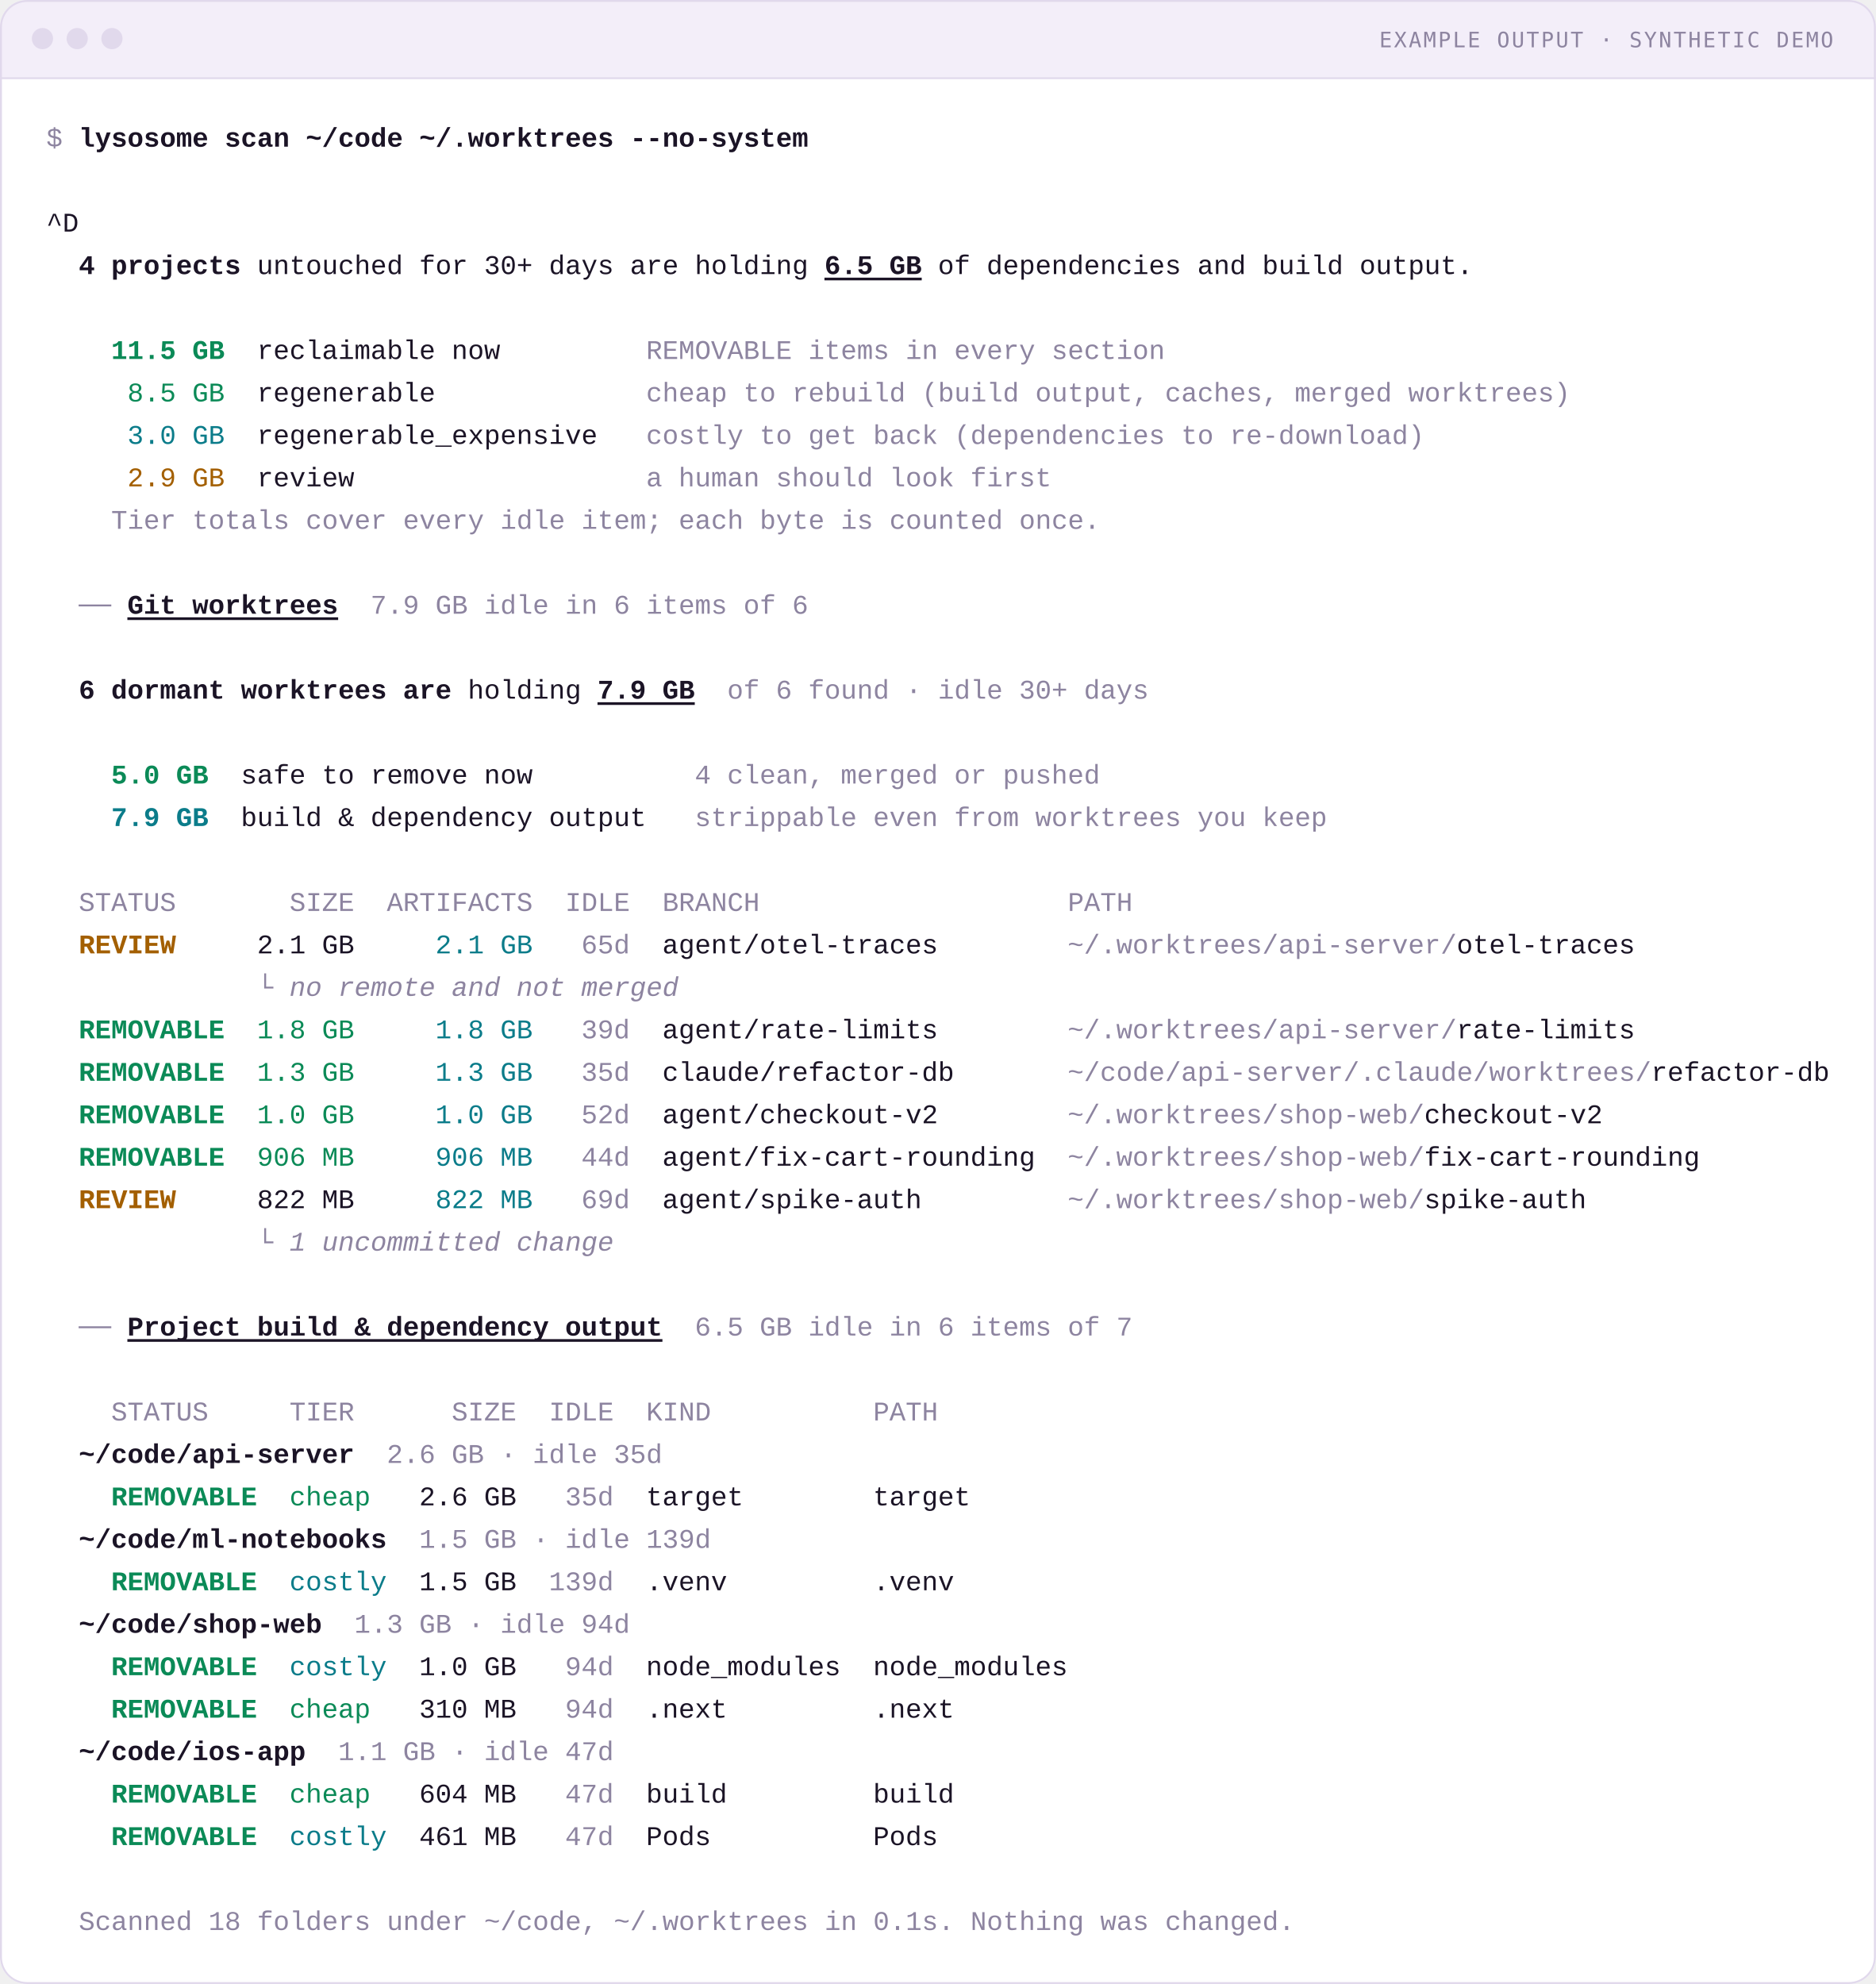
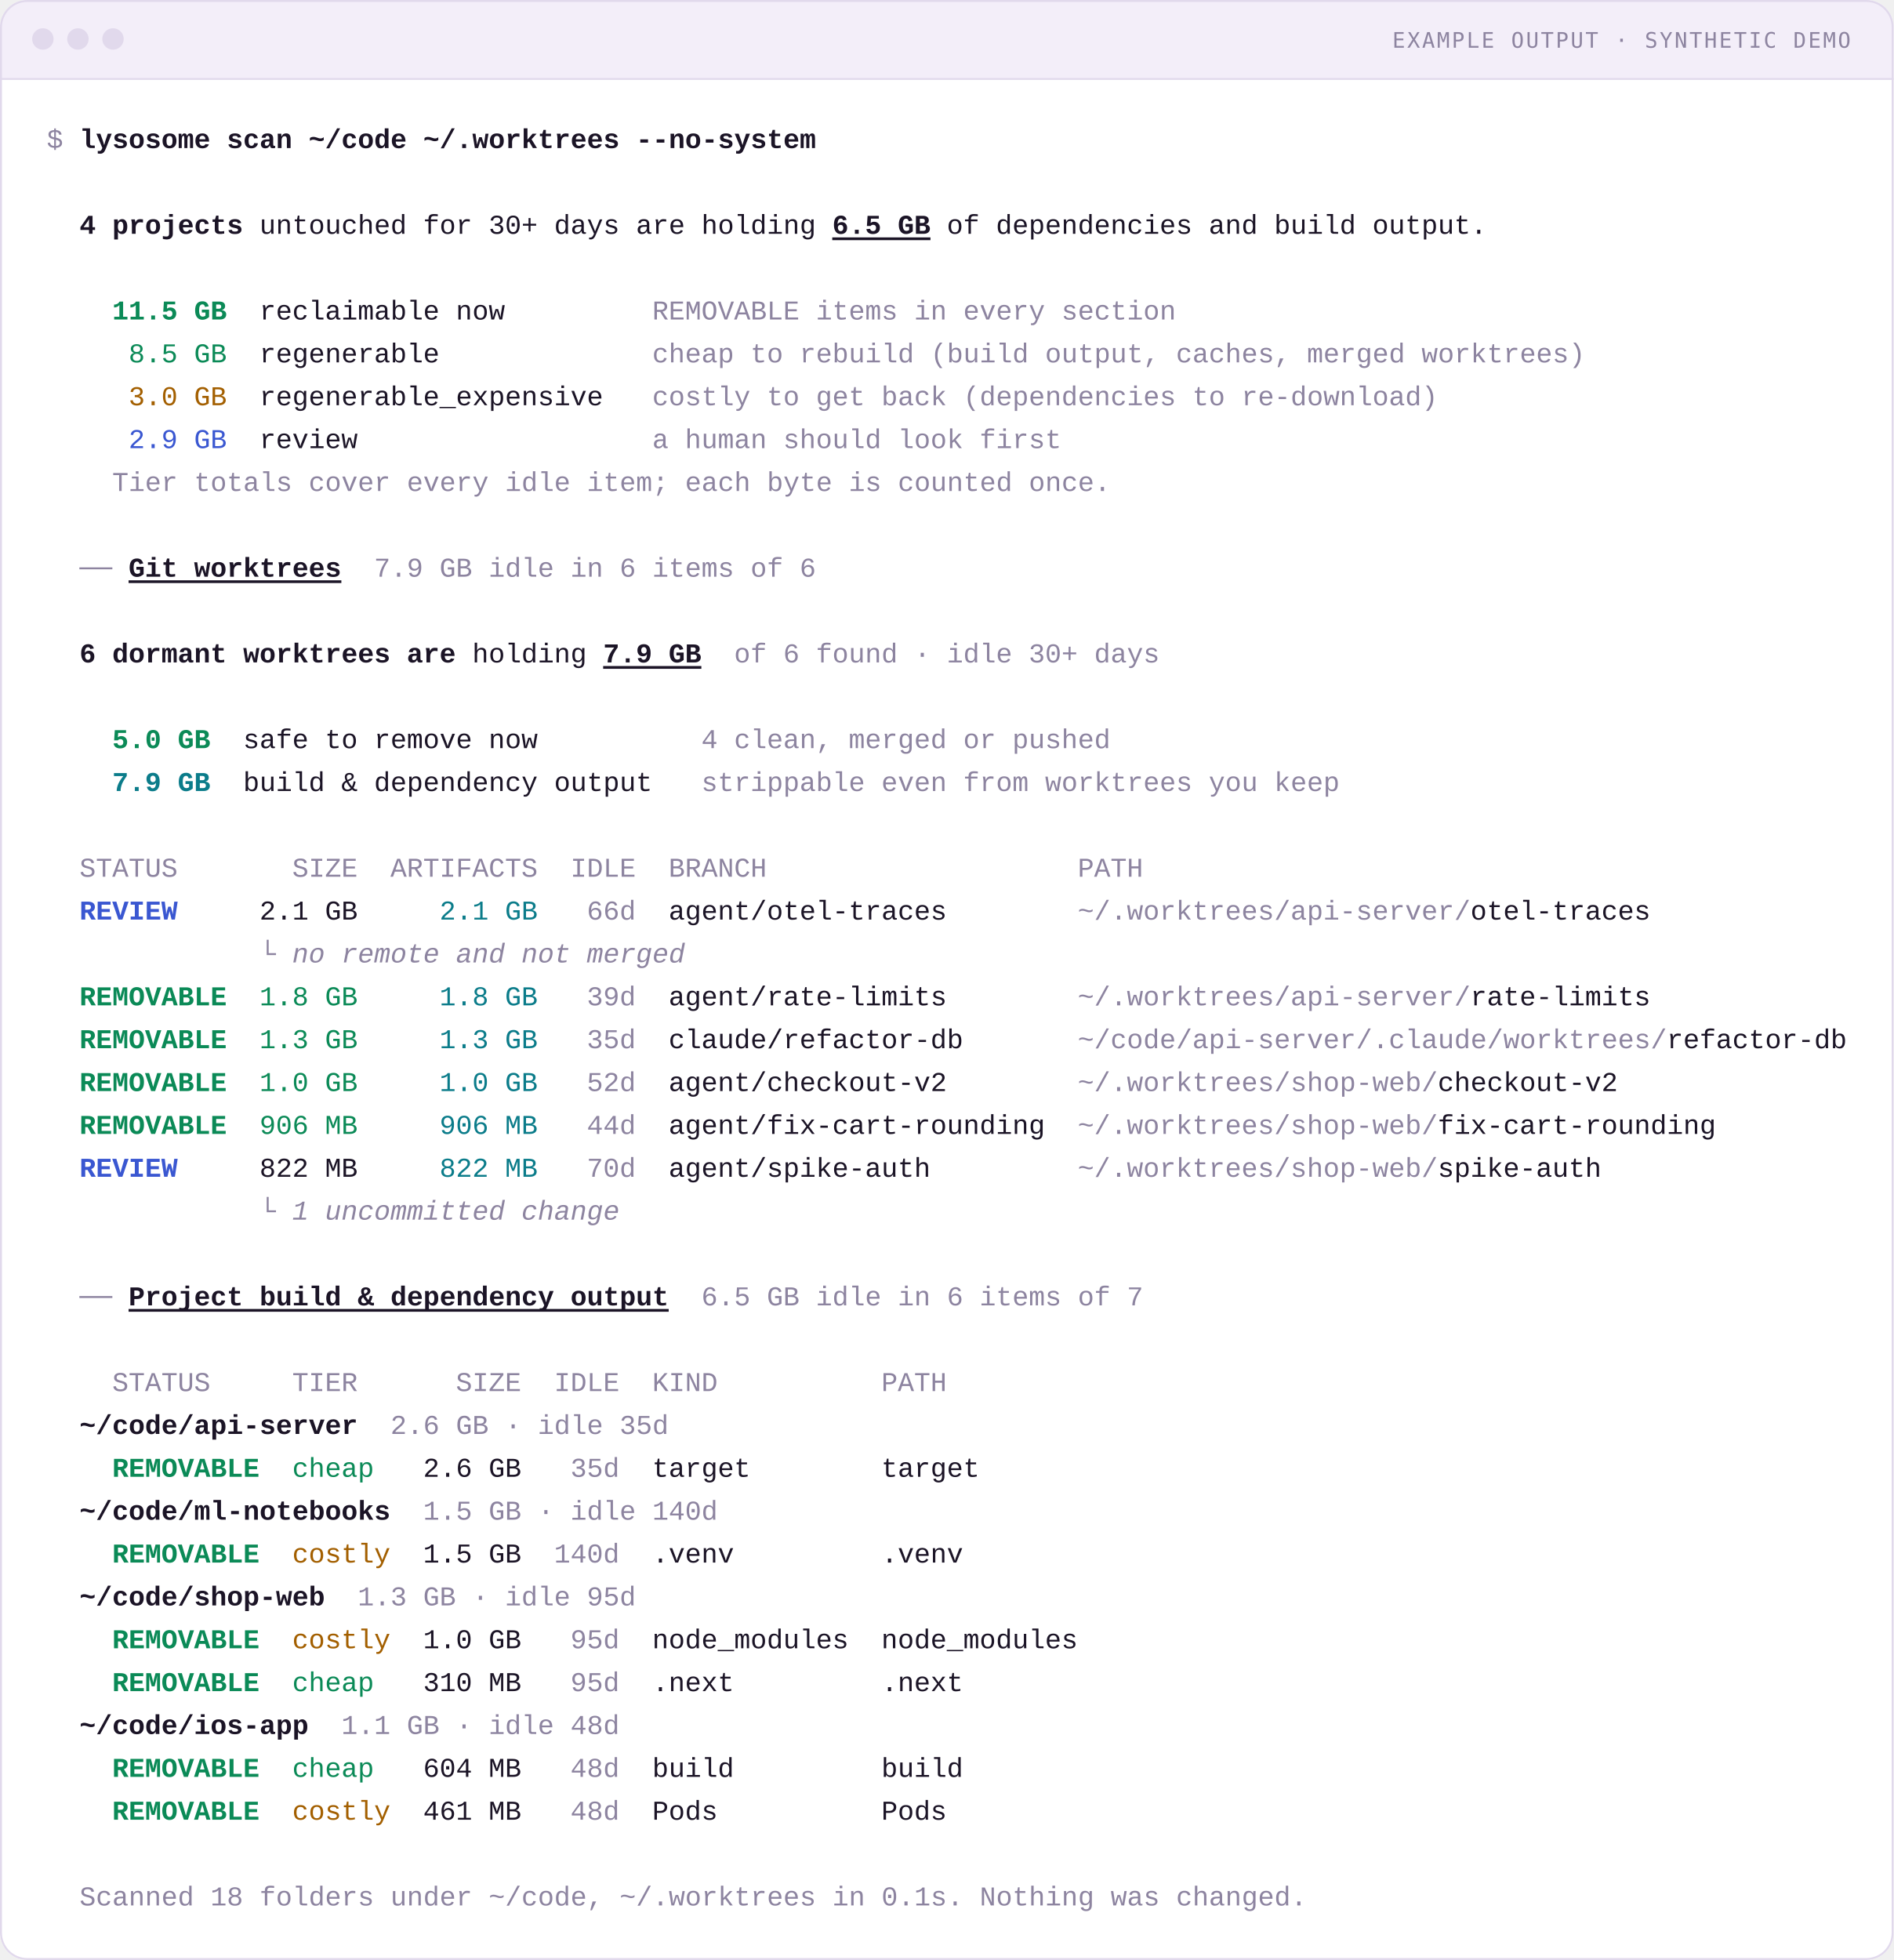
- <svg xmlns="http://www.w3.org/2000/svg" width="972" height="1028" viewBox="0 0 972 1028" role="img" aria-label="example output · synthetic demo: terminal output">
-   <rect width="972" height="1028" rx="14" fill="#ffffff" />
+ <svg xmlns="http://www.w3.org/2000/svg" width="972" height="1006" viewBox="0 0 972 1006" role="img" aria-label="example output · synthetic demo: terminal output">
+   <rect width="972" height="1006" rx="14" fill="#ffffff" />
  <path d="M14 0h944a14 14 0 0 1 14 14v26H0V14A14 14 0 0 1 14 0z" fill="#f3eef9" />
  <path d="M0 40.5h972" stroke="#e1d9ec" />
-   <rect x="0.5" y="0.5" width="971" height="1027" rx="13.5" fill="none" stroke="#e1d9ec" />
+   <rect x="0.5" y="0.5" width="971" height="1005" rx="13.5" fill="none" stroke="#e1d9ec" />
  <circle cx="22" cy="20" r="5.5" fill="#e1d9ec" />
  <circle cx="40" cy="20" r="5.5" fill="#e1d9ec" />
  <circle cx="58" cy="20" r="5.5" fill="#e1d9ec" />
  <text x="950" y="24.5" text-anchor="end" font-family="'JetBrains Mono', ui-monospace, SFMono-Regular, Menlo, monospace" font-size="11" letter-spacing="1" fill="#8d84a0">EXAMPLE OUTPUT · SYNTHETIC DEMO</text>
  <g font-family="'JetBrains Mono', ui-monospace, SFMono-Regular, Menlo, Consolas, 'Liberation Mono', monospace" font-size="14" fill="#1b1426" xml:space="preserve">
    <text x="24.0" y="76" textLength="8.4" lengthAdjust="spacingAndGlyphs" fill="#8d84a0">$</text>
    <text x="40.8" y="76" textLength="378.0" lengthAdjust="spacingAndGlyphs" font-weight="600">lysosome scan ~/code ~/.worktrees --no-system</text>
-     <text x="24.0" y="120" textLength="16.8" lengthAdjust="spacingAndGlyphs">^D</text>
-     <text x="40.8" y="142" textLength="84.0" lengthAdjust="spacingAndGlyphs" font-weight="700">4 projects</text>
-     <text x="133.2" y="142" textLength="285.6" lengthAdjust="spacingAndGlyphs">untouched for 30+ days are holding</text>
-     <text x="427.2" y="142" textLength="50.4" lengthAdjust="spacingAndGlyphs" font-weight="700" text-decoration="underline">6.5 GB</text>
-     <text x="486.0" y="142" textLength="277.2" lengthAdjust="spacingAndGlyphs">of dependencies and build output.</text>
-     <text x="57.6" y="186" textLength="58.8" lengthAdjust="spacingAndGlyphs" fill="#0b8a57" font-weight="700">11.5 GB</text>
-     <text x="133.2" y="186" textLength="126.0" lengthAdjust="spacingAndGlyphs">reclaimable now</text>
-     <text x="334.8" y="186" textLength="268.8" lengthAdjust="spacingAndGlyphs" fill="#8d84a0">REMOVABLE items in every section</text>
-     <text x="66.0" y="208" textLength="50.4" lengthAdjust="spacingAndGlyphs" fill="#0b8a57">8.5 GB</text>
-     <text x="133.2" y="208" textLength="92.4" lengthAdjust="spacingAndGlyphs">regenerable</text>
-     <text x="334.8" y="208" textLength="478.8" lengthAdjust="spacingAndGlyphs" fill="#8d84a0">cheap to rebuild (build output, caches, merged worktrees)</text>
-     <text x="66.0" y="230" textLength="50.4" lengthAdjust="spacingAndGlyphs" fill="#0b7c8a">3.0 GB</text>
-     <text x="133.2" y="230" textLength="176.4" lengthAdjust="spacingAndGlyphs">regenerable_expensive</text>
-     <text x="334.8" y="230" textLength="403.2" lengthAdjust="spacingAndGlyphs" fill="#8d84a0">costly to get back (dependencies to re-download)</text>
-     <text x="66.0" y="252" textLength="50.4" lengthAdjust="spacingAndGlyphs" fill="#a35f00">2.9 GB</text>
-     <text x="133.2" y="252" textLength="50.4" lengthAdjust="spacingAndGlyphs">review</text>
-     <text x="334.8" y="252" textLength="210.0" lengthAdjust="spacingAndGlyphs" fill="#8d84a0">a human should look first</text>
-     <text x="57.6" y="274" textLength="512.4" lengthAdjust="spacingAndGlyphs" fill="#8d84a0">Tier totals cover every idle item; each byte is counted once.</text>
-     <text x="40.8" y="318" textLength="16.8" lengthAdjust="spacingAndGlyphs" fill="#8d84a0">──</text>
-     <text x="66.0" y="318" textLength="109.2" lengthAdjust="spacingAndGlyphs" font-weight="700" text-decoration="underline">Git worktrees</text>
-     <text x="192.0" y="318" textLength="226.8" lengthAdjust="spacingAndGlyphs" fill="#8d84a0">7.9 GB idle in 6 items of 6</text>
-     <text x="40.8" y="362" textLength="159.6" lengthAdjust="spacingAndGlyphs" font-weight="700">6 dormant worktrees</text>
-     <text x="208.8" y="362" textLength="25.2" lengthAdjust="spacingAndGlyphs" font-weight="700">are</text>
-     <text x="242.4" y="362" textLength="58.8" lengthAdjust="spacingAndGlyphs">holding</text>
-     <text x="309.6" y="362" textLength="50.4" lengthAdjust="spacingAndGlyphs" font-weight="700" text-decoration="underline">7.9 GB</text>
-     <text x="376.8" y="362" textLength="218.4" lengthAdjust="spacingAndGlyphs" fill="#8d84a0">of 6 found · idle 30+ days</text>
-     <text x="57.6" y="406" textLength="50.4" lengthAdjust="spacingAndGlyphs" fill="#0b8a57" font-weight="700">5.0 GB</text>
-     <text x="124.8" y="406" textLength="151.2" lengthAdjust="spacingAndGlyphs">safe to remove now</text>
-     <text x="360.0" y="406" textLength="210.0" lengthAdjust="spacingAndGlyphs" fill="#8d84a0">4 clean, merged or pushed</text>
-     <text x="57.6" y="428" textLength="50.4" lengthAdjust="spacingAndGlyphs" fill="#0b7c8a" font-weight="700">7.9 GB</text>
-     <text x="124.8" y="428" textLength="210.0" lengthAdjust="spacingAndGlyphs">build &amp; dependency output</text>
-     <text x="360.0" y="428" textLength="327.6" lengthAdjust="spacingAndGlyphs" fill="#8d84a0">strippable even from worktrees you keep</text>
-     <text x="40.8" y="472" textLength="546.0" lengthAdjust="spacingAndGlyphs" fill="#8d84a0">STATUS       SIZE  ARTIFACTS  IDLE  BRANCH                   PATH</text>
-     <text x="40.8" y="494" textLength="50.4" lengthAdjust="spacingAndGlyphs" fill="#a35f00" font-weight="700">REVIEW</text>
-     <text x="133.2" y="494" textLength="50.4" lengthAdjust="spacingAndGlyphs">2.1 GB</text>
-     <text x="225.6" y="494" textLength="50.4" lengthAdjust="spacingAndGlyphs" fill="#0b7c8a">2.1 GB</text>
-     <text x="301.2" y="494" textLength="25.2" lengthAdjust="spacingAndGlyphs" fill="#8d84a0">65d</text>
-     <text x="343.2" y="494" textLength="142.8" lengthAdjust="spacingAndGlyphs">agent/otel-traces</text>
-     <text x="553.2" y="494" textLength="201.6" lengthAdjust="spacingAndGlyphs" fill="#8d84a0">~/.worktrees/api-server/</text>
-     <text x="754.8" y="494" textLength="92.4" lengthAdjust="spacingAndGlyphs">otel-traces</text>
-     <text x="133.2" y="516" textLength="218.4" lengthAdjust="spacingAndGlyphs" fill="#8d84a0" font-style="italic">└ no remote and not merged</text>
+     <text x="40.8" y="120" textLength="84.0" lengthAdjust="spacingAndGlyphs" font-weight="700">4 projects</text>
+     <text x="133.2" y="120" textLength="285.6" lengthAdjust="spacingAndGlyphs">untouched for 30+ days are holding</text>
+     <text x="427.2" y="120" textLength="50.4" lengthAdjust="spacingAndGlyphs" font-weight="700" text-decoration="underline">6.5 GB</text>
+     <text x="486.0" y="120" textLength="277.2" lengthAdjust="spacingAndGlyphs">of dependencies and build output.</text>
+     <text x="57.6" y="164" textLength="58.8" lengthAdjust="spacingAndGlyphs" fill="#0b8a57" font-weight="700">11.5 GB</text>
+     <text x="133.2" y="164" textLength="126.0" lengthAdjust="spacingAndGlyphs">reclaimable now</text>
+     <text x="334.8" y="164" textLength="268.8" lengthAdjust="spacingAndGlyphs" fill="#8d84a0">REMOVABLE items in every section</text>
+     <text x="66.0" y="186" textLength="50.4" lengthAdjust="spacingAndGlyphs" fill="#0b8a57">8.5 GB</text>
+     <text x="133.2" y="186" textLength="92.4" lengthAdjust="spacingAndGlyphs">regenerable</text>
+     <text x="334.8" y="186" textLength="478.8" lengthAdjust="spacingAndGlyphs" fill="#8d84a0">cheap to rebuild (build output, caches, merged worktrees)</text>
+     <text x="66.0" y="208" textLength="50.4" lengthAdjust="spacingAndGlyphs" fill="#a35f00">3.0 GB</text>
+     <text x="133.2" y="208" textLength="176.4" lengthAdjust="spacingAndGlyphs">regenerable_expensive</text>
+     <text x="334.8" y="208" textLength="403.2" lengthAdjust="spacingAndGlyphs" fill="#8d84a0">costly to get back (dependencies to re-download)</text>
+     <text x="66.0" y="230" textLength="50.4" lengthAdjust="spacingAndGlyphs" fill="#3a57d1">2.9 GB</text>
+     <text x="133.2" y="230" textLength="50.4" lengthAdjust="spacingAndGlyphs">review</text>
+     <text x="334.8" y="230" textLength="210.0" lengthAdjust="spacingAndGlyphs" fill="#8d84a0">a human should look first</text>
+     <text x="57.6" y="252" textLength="512.4" lengthAdjust="spacingAndGlyphs" fill="#8d84a0">Tier totals cover every idle item; each byte is counted once.</text>
+     <text x="40.8" y="296" textLength="16.8" lengthAdjust="spacingAndGlyphs" fill="#8d84a0">──</text>
+     <text x="66.0" y="296" textLength="109.2" lengthAdjust="spacingAndGlyphs" font-weight="700" text-decoration="underline">Git worktrees</text>
+     <text x="192.0" y="296" textLength="226.8" lengthAdjust="spacingAndGlyphs" fill="#8d84a0">7.9 GB idle in 6 items of 6</text>
+     <text x="40.8" y="340" textLength="159.6" lengthAdjust="spacingAndGlyphs" font-weight="700">6 dormant worktrees</text>
+     <text x="208.8" y="340" textLength="25.2" lengthAdjust="spacingAndGlyphs" font-weight="700">are</text>
+     <text x="242.4" y="340" textLength="58.8" lengthAdjust="spacingAndGlyphs">holding</text>
+     <text x="309.6" y="340" textLength="50.4" lengthAdjust="spacingAndGlyphs" font-weight="700" text-decoration="underline">7.9 GB</text>
+     <text x="376.8" y="340" textLength="218.4" lengthAdjust="spacingAndGlyphs" fill="#8d84a0">of 6 found · idle 30+ days</text>
+     <text x="57.6" y="384" textLength="50.4" lengthAdjust="spacingAndGlyphs" fill="#0b8a57" font-weight="700">5.0 GB</text>
+     <text x="124.8" y="384" textLength="151.2" lengthAdjust="spacingAndGlyphs">safe to remove now</text>
+     <text x="360.0" y="384" textLength="210.0" lengthAdjust="spacingAndGlyphs" fill="#8d84a0">4 clean, merged or pushed</text>
+     <text x="57.6" y="406" textLength="50.4" lengthAdjust="spacingAndGlyphs" fill="#0b7c8a" font-weight="700">7.9 GB</text>
+     <text x="124.8" y="406" textLength="210.0" lengthAdjust="spacingAndGlyphs">build &amp; dependency output</text>
+     <text x="360.0" y="406" textLength="327.6" lengthAdjust="spacingAndGlyphs" fill="#8d84a0">strippable even from worktrees you keep</text>
+     <text x="40.8" y="450" textLength="50.4" lengthAdjust="spacingAndGlyphs" fill="#8d84a0">STATUS</text>
+     <text x="150.0" y="450" textLength="33.6" lengthAdjust="spacingAndGlyphs" fill="#8d84a0">SIZE</text>
+     <text x="200.4" y="450" textLength="75.6" lengthAdjust="spacingAndGlyphs" fill="#8d84a0">ARTIFACTS</text>
+     <text x="292.8" y="450" textLength="33.6" lengthAdjust="spacingAndGlyphs" fill="#8d84a0">IDLE</text>
+     <text x="343.2" y="450" textLength="50.4" lengthAdjust="spacingAndGlyphs" fill="#8d84a0">BRANCH</text>
+     <text x="553.2" y="450" textLength="33.6" lengthAdjust="spacingAndGlyphs" fill="#8d84a0">PATH</text>
+     <text x="40.8" y="472" textLength="50.4" lengthAdjust="spacingAndGlyphs" fill="#3a57d1" font-weight="700">REVIEW</text>
+     <text x="133.2" y="472" textLength="50.4" lengthAdjust="spacingAndGlyphs">2.1 GB</text>
+     <text x="225.6" y="472" textLength="50.4" lengthAdjust="spacingAndGlyphs" fill="#0b7c8a">2.1 GB</text>
+     <text x="301.2" y="472" textLength="25.2" lengthAdjust="spacingAndGlyphs" fill="#8d84a0">66d</text>
+     <text x="343.2" y="472" textLength="142.8" lengthAdjust="spacingAndGlyphs">agent/otel-traces</text>
+     <text x="553.2" y="472" textLength="201.6" lengthAdjust="spacingAndGlyphs" fill="#8d84a0">~/.worktrees/api-server/</text>
+     <text x="754.8" y="472" textLength="92.4" lengthAdjust="spacingAndGlyphs">otel-traces</text>
+     <text x="133.2" y="494" textLength="218.4" lengthAdjust="spacingAndGlyphs" fill="#8d84a0" font-style="italic">└ no remote and not merged</text>
+     <text x="40.8" y="516" textLength="75.6" lengthAdjust="spacingAndGlyphs" fill="#0b8a57" font-weight="700">REMOVABLE</text>
+     <text x="133.2" y="516" textLength="50.4" lengthAdjust="spacingAndGlyphs" fill="#0b8a57">1.8 GB</text>
+     <text x="225.6" y="516" textLength="50.4" lengthAdjust="spacingAndGlyphs" fill="#0b7c8a">1.8 GB</text>
+     <text x="301.2" y="516" textLength="25.2" lengthAdjust="spacingAndGlyphs" fill="#8d84a0">39d</text>
+     <text x="343.2" y="516" textLength="142.8" lengthAdjust="spacingAndGlyphs">agent/rate-limits</text>
+     <text x="553.2" y="516" textLength="201.6" lengthAdjust="spacingAndGlyphs" fill="#8d84a0">~/.worktrees/api-server/</text>
+     <text x="754.8" y="516" textLength="92.4" lengthAdjust="spacingAndGlyphs">rate-limits</text>
    <text x="40.8" y="538" textLength="75.6" lengthAdjust="spacingAndGlyphs" fill="#0b8a57" font-weight="700">REMOVABLE</text>
-     <text x="133.2" y="538" textLength="50.4" lengthAdjust="spacingAndGlyphs" fill="#0b8a57">1.8 GB</text>
-     <text x="225.6" y="538" textLength="50.4" lengthAdjust="spacingAndGlyphs" fill="#0b7c8a">1.8 GB</text>
-     <text x="301.2" y="538" textLength="25.2" lengthAdjust="spacingAndGlyphs" fill="#8d84a0">39d</text>
-     <text x="343.2" y="538" textLength="142.8" lengthAdjust="spacingAndGlyphs">agent/rate-limits</text>
-     <text x="553.2" y="538" textLength="201.6" lengthAdjust="spacingAndGlyphs" fill="#8d84a0">~/.worktrees/api-server/</text>
-     <text x="754.8" y="538" textLength="92.4" lengthAdjust="spacingAndGlyphs">rate-limits</text>
+     <text x="133.2" y="538" textLength="50.4" lengthAdjust="spacingAndGlyphs" fill="#0b8a57">1.3 GB</text>
+     <text x="225.6" y="538" textLength="50.4" lengthAdjust="spacingAndGlyphs" fill="#0b7c8a">1.3 GB</text>
+     <text x="301.2" y="538" textLength="25.2" lengthAdjust="spacingAndGlyphs" fill="#8d84a0">35d</text>
+     <text x="343.2" y="538" textLength="151.2" lengthAdjust="spacingAndGlyphs">claude/refactor-db</text>
+     <text x="553.2" y="538" textLength="302.4" lengthAdjust="spacingAndGlyphs" fill="#8d84a0">~/code/api-server/.claude/worktrees/</text>
+     <text x="855.6" y="538" textLength="92.4" lengthAdjust="spacingAndGlyphs">refactor-db</text>
    <text x="40.8" y="560" textLength="75.6" lengthAdjust="spacingAndGlyphs" fill="#0b8a57" font-weight="700">REMOVABLE</text>
-     <text x="133.2" y="560" textLength="50.4" lengthAdjust="spacingAndGlyphs" fill="#0b8a57">1.3 GB</text>
-     <text x="225.6" y="560" textLength="50.4" lengthAdjust="spacingAndGlyphs" fill="#0b7c8a">1.3 GB</text>
-     <text x="301.2" y="560" textLength="25.2" lengthAdjust="spacingAndGlyphs" fill="#8d84a0">35d</text>
-     <text x="343.2" y="560" textLength="151.2" lengthAdjust="spacingAndGlyphs">claude/refactor-db</text>
-     <text x="553.2" y="560" textLength="302.4" lengthAdjust="spacingAndGlyphs" fill="#8d84a0">~/code/api-server/.claude/worktrees/</text>
-     <text x="855.6" y="560" textLength="92.4" lengthAdjust="spacingAndGlyphs">refactor-db</text>
+     <text x="133.2" y="560" textLength="50.4" lengthAdjust="spacingAndGlyphs" fill="#0b8a57">1.0 GB</text>
+     <text x="225.6" y="560" textLength="50.4" lengthAdjust="spacingAndGlyphs" fill="#0b7c8a">1.0 GB</text>
+     <text x="301.2" y="560" textLength="25.2" lengthAdjust="spacingAndGlyphs" fill="#8d84a0">52d</text>
+     <text x="343.2" y="560" textLength="142.8" lengthAdjust="spacingAndGlyphs">agent/checkout-v2</text>
+     <text x="553.2" y="560" textLength="184.8" lengthAdjust="spacingAndGlyphs" fill="#8d84a0">~/.worktrees/shop-web/</text>
+     <text x="738.0" y="560" textLength="92.4" lengthAdjust="spacingAndGlyphs">checkout-v2</text>
    <text x="40.8" y="582" textLength="75.6" lengthAdjust="spacingAndGlyphs" fill="#0b8a57" font-weight="700">REMOVABLE</text>
-     <text x="133.2" y="582" textLength="50.4" lengthAdjust="spacingAndGlyphs" fill="#0b8a57">1.0 GB</text>
-     <text x="225.6" y="582" textLength="50.4" lengthAdjust="spacingAndGlyphs" fill="#0b7c8a">1.0 GB</text>
-     <text x="301.2" y="582" textLength="25.2" lengthAdjust="spacingAndGlyphs" fill="#8d84a0">52d</text>
-     <text x="343.2" y="582" textLength="142.8" lengthAdjust="spacingAndGlyphs">agent/checkout-v2</text>
+     <text x="133.2" y="582" textLength="50.4" lengthAdjust="spacingAndGlyphs" fill="#0b8a57">906 MB</text>
+     <text x="225.6" y="582" textLength="50.4" lengthAdjust="spacingAndGlyphs" fill="#0b7c8a">906 MB</text>
+     <text x="301.2" y="582" textLength="25.2" lengthAdjust="spacingAndGlyphs" fill="#8d84a0">44d</text>
+     <text x="343.2" y="582" textLength="193.2" lengthAdjust="spacingAndGlyphs">agent/fix-cart-rounding</text>
    <text x="553.2" y="582" textLength="184.8" lengthAdjust="spacingAndGlyphs" fill="#8d84a0">~/.worktrees/shop-web/</text>
-     <text x="738.0" y="582" textLength="92.4" lengthAdjust="spacingAndGlyphs">checkout-v2</text>
-     <text x="40.8" y="604" textLength="75.6" lengthAdjust="spacingAndGlyphs" fill="#0b8a57" font-weight="700">REMOVABLE</text>
-     <text x="133.2" y="604" textLength="50.4" lengthAdjust="spacingAndGlyphs" fill="#0b8a57">906 MB</text>
-     <text x="225.6" y="604" textLength="50.4" lengthAdjust="spacingAndGlyphs" fill="#0b7c8a">906 MB</text>
-     <text x="301.2" y="604" textLength="25.2" lengthAdjust="spacingAndGlyphs" fill="#8d84a0">44d</text>
-     <text x="343.2" y="604" textLength="193.2" lengthAdjust="spacingAndGlyphs">agent/fix-cart-rounding</text>
+     <text x="738.0" y="582" textLength="142.8" lengthAdjust="spacingAndGlyphs">fix-cart-rounding</text>
+     <text x="40.8" y="604" textLength="50.4" lengthAdjust="spacingAndGlyphs" fill="#3a57d1" font-weight="700">REVIEW</text>
+     <text x="133.2" y="604" textLength="50.4" lengthAdjust="spacingAndGlyphs">822 MB</text>
+     <text x="225.6" y="604" textLength="50.4" lengthAdjust="spacingAndGlyphs" fill="#0b7c8a">822 MB</text>
+     <text x="301.2" y="604" textLength="25.2" lengthAdjust="spacingAndGlyphs" fill="#8d84a0">70d</text>
+     <text x="343.2" y="604" textLength="134.4" lengthAdjust="spacingAndGlyphs">agent/spike-auth</text>
    <text x="553.2" y="604" textLength="184.8" lengthAdjust="spacingAndGlyphs" fill="#8d84a0">~/.worktrees/shop-web/</text>
-     <text x="738.0" y="604" textLength="142.8" lengthAdjust="spacingAndGlyphs">fix-cart-rounding</text>
-     <text x="40.8" y="626" textLength="50.4" lengthAdjust="spacingAndGlyphs" fill="#a35f00" font-weight="700">REVIEW</text>
-     <text x="133.2" y="626" textLength="50.4" lengthAdjust="spacingAndGlyphs">822 MB</text>
-     <text x="225.6" y="626" textLength="50.4" lengthAdjust="spacingAndGlyphs" fill="#0b7c8a">822 MB</text>
-     <text x="301.2" y="626" textLength="25.2" lengthAdjust="spacingAndGlyphs" fill="#8d84a0">69d</text>
-     <text x="343.2" y="626" textLength="134.4" lengthAdjust="spacingAndGlyphs">agent/spike-auth</text>
-     <text x="553.2" y="626" textLength="184.8" lengthAdjust="spacingAndGlyphs" fill="#8d84a0">~/.worktrees/shop-web/</text>
-     <text x="738.0" y="626" textLength="84.0" lengthAdjust="spacingAndGlyphs">spike-auth</text>
-     <text x="133.2" y="648" textLength="184.8" lengthAdjust="spacingAndGlyphs" fill="#8d84a0" font-style="italic">└ 1 uncommitted change</text>
-     <text x="40.8" y="692" textLength="16.8" lengthAdjust="spacingAndGlyphs" fill="#8d84a0">──</text>
-     <text x="66.0" y="692" textLength="277.2" lengthAdjust="spacingAndGlyphs" font-weight="700" text-decoration="underline">Project build &amp; dependency output</text>
-     <text x="360.0" y="692" textLength="226.8" lengthAdjust="spacingAndGlyphs" fill="#8d84a0">6.5 GB idle in 6 items of 7</text>
-     <text x="57.6" y="736" textLength="428.4" lengthAdjust="spacingAndGlyphs" fill="#8d84a0">STATUS     TIER      SIZE  IDLE  KIND          PATH</text>
-     <text x="40.8" y="758" textLength="142.8" lengthAdjust="spacingAndGlyphs" font-weight="700">~/code/api-server</text>
-     <text x="200.4" y="758" textLength="142.8" lengthAdjust="spacingAndGlyphs" fill="#8d84a0">2.6 GB · idle 35d</text>
-     <text x="57.6" y="780" textLength="75.6" lengthAdjust="spacingAndGlyphs" fill="#0b8a57" font-weight="700">REMOVABLE</text>
-     <text x="150.0" y="780" textLength="42.0" lengthAdjust="spacingAndGlyphs" fill="#0b8a57">cheap</text>
-     <text x="217.2" y="780" textLength="50.4" lengthAdjust="spacingAndGlyphs">2.6 GB</text>
-     <text x="292.8" y="780" textLength="25.2" lengthAdjust="spacingAndGlyphs" fill="#8d84a0">35d</text>
-     <text x="334.8" y="780" textLength="168.0" lengthAdjust="spacingAndGlyphs">target        target</text>
-     <text x="40.8" y="802" textLength="159.6" lengthAdjust="spacingAndGlyphs" font-weight="700">~/code/ml-notebooks</text>
-     <text x="217.2" y="802" textLength="151.2" lengthAdjust="spacingAndGlyphs" fill="#8d84a0">1.5 GB · idle 139d</text>
-     <text x="57.6" y="824" textLength="75.6" lengthAdjust="spacingAndGlyphs" fill="#0b8a57" font-weight="700">REMOVABLE</text>
-     <text x="150.0" y="824" textLength="50.4" lengthAdjust="spacingAndGlyphs" fill="#0b7c8a">costly</text>
-     <text x="217.2" y="824" textLength="50.4" lengthAdjust="spacingAndGlyphs">1.5 GB</text>
-     <text x="284.4" y="824" textLength="33.6" lengthAdjust="spacingAndGlyphs" fill="#8d84a0">139d</text>
-     <text x="334.8" y="824" textLength="159.6" lengthAdjust="spacingAndGlyphs">.venv         .venv</text>
-     <text x="40.8" y="846" textLength="126.0" lengthAdjust="spacingAndGlyphs" font-weight="700">~/code/shop-web</text>
-     <text x="183.6" y="846" textLength="142.8" lengthAdjust="spacingAndGlyphs" fill="#8d84a0">1.3 GB · idle 94d</text>
+     <text x="738.0" y="604" textLength="84.0" lengthAdjust="spacingAndGlyphs">spike-auth</text>
+     <text x="133.2" y="626" textLength="184.8" lengthAdjust="spacingAndGlyphs" fill="#8d84a0" font-style="italic">└ 1 uncommitted change</text>
+     <text x="40.8" y="670" textLength="16.8" lengthAdjust="spacingAndGlyphs" fill="#8d84a0">──</text>
+     <text x="66.0" y="670" textLength="277.2" lengthAdjust="spacingAndGlyphs" font-weight="700" text-decoration="underline">Project build &amp; dependency output</text>
+     <text x="360.0" y="670" textLength="226.8" lengthAdjust="spacingAndGlyphs" fill="#8d84a0">6.5 GB idle in 6 items of 7</text>
+     <text x="57.6" y="714" textLength="50.4" lengthAdjust="spacingAndGlyphs" fill="#8d84a0">STATUS</text>
+     <text x="150.0" y="714" textLength="33.6" lengthAdjust="spacingAndGlyphs" fill="#8d84a0">TIER</text>
+     <text x="234.0" y="714" textLength="33.6" lengthAdjust="spacingAndGlyphs" fill="#8d84a0">SIZE</text>
+     <text x="284.4" y="714" textLength="33.6" lengthAdjust="spacingAndGlyphs" fill="#8d84a0">IDLE</text>
+     <text x="334.8" y="714" textLength="33.6" lengthAdjust="spacingAndGlyphs" fill="#8d84a0">KIND</text>
+     <text x="452.4" y="714" textLength="33.6" lengthAdjust="spacingAndGlyphs" fill="#8d84a0">PATH</text>
+     <text x="40.8" y="736" textLength="142.8" lengthAdjust="spacingAndGlyphs" font-weight="700">~/code/api-server</text>
+     <text x="200.4" y="736" textLength="142.8" lengthAdjust="spacingAndGlyphs" fill="#8d84a0">2.6 GB · idle 35d</text>
+     <text x="57.6" y="758" textLength="75.6" lengthAdjust="spacingAndGlyphs" fill="#0b8a57" font-weight="700">REMOVABLE</text>
+     <text x="150.0" y="758" textLength="42.0" lengthAdjust="spacingAndGlyphs" fill="#0b8a57">cheap</text>
+     <text x="217.2" y="758" textLength="50.4" lengthAdjust="spacingAndGlyphs">2.6 GB</text>
+     <text x="292.8" y="758" textLength="25.2" lengthAdjust="spacingAndGlyphs" fill="#8d84a0">35d</text>
+     <text x="334.8" y="758" textLength="50.4" lengthAdjust="spacingAndGlyphs">target</text>
+     <text x="452.4" y="758" textLength="50.4" lengthAdjust="spacingAndGlyphs">target</text>
+     <text x="40.8" y="780" textLength="159.6" lengthAdjust="spacingAndGlyphs" font-weight="700">~/code/ml-notebooks</text>
+     <text x="217.2" y="780" textLength="151.2" lengthAdjust="spacingAndGlyphs" fill="#8d84a0">1.5 GB · idle 140d</text>
+     <text x="57.6" y="802" textLength="75.6" lengthAdjust="spacingAndGlyphs" fill="#0b8a57" font-weight="700">REMOVABLE</text>
+     <text x="150.0" y="802" textLength="50.4" lengthAdjust="spacingAndGlyphs" fill="#a35f00">costly</text>
+     <text x="217.2" y="802" textLength="50.4" lengthAdjust="spacingAndGlyphs">1.5 GB</text>
+     <text x="284.4" y="802" textLength="33.6" lengthAdjust="spacingAndGlyphs" fill="#8d84a0">140d</text>
+     <text x="334.8" y="802" textLength="42.0" lengthAdjust="spacingAndGlyphs">.venv</text>
+     <text x="452.4" y="802" textLength="42.0" lengthAdjust="spacingAndGlyphs">.venv</text>
+     <text x="40.8" y="824" textLength="126.0" lengthAdjust="spacingAndGlyphs" font-weight="700">~/code/shop-web</text>
+     <text x="183.6" y="824" textLength="142.8" lengthAdjust="spacingAndGlyphs" fill="#8d84a0">1.3 GB · idle 95d</text>
+     <text x="57.6" y="846" textLength="75.6" lengthAdjust="spacingAndGlyphs" fill="#0b8a57" font-weight="700">REMOVABLE</text>
+     <text x="150.0" y="846" textLength="50.4" lengthAdjust="spacingAndGlyphs" fill="#a35f00">costly</text>
+     <text x="217.2" y="846" textLength="50.4" lengthAdjust="spacingAndGlyphs">1.0 GB</text>
+     <text x="292.8" y="846" textLength="25.2" lengthAdjust="spacingAndGlyphs" fill="#8d84a0">95d</text>
+     <text x="334.8" y="846" textLength="100.8" lengthAdjust="spacingAndGlyphs">node_modules</text>
+     <text x="452.4" y="846" textLength="100.8" lengthAdjust="spacingAndGlyphs">node_modules</text>
    <text x="57.6" y="868" textLength="75.6" lengthAdjust="spacingAndGlyphs" fill="#0b8a57" font-weight="700">REMOVABLE</text>
-     <text x="150.0" y="868" textLength="50.4" lengthAdjust="spacingAndGlyphs" fill="#0b7c8a">costly</text>
-     <text x="217.2" y="868" textLength="50.4" lengthAdjust="spacingAndGlyphs">1.0 GB</text>
-     <text x="292.8" y="868" textLength="25.2" lengthAdjust="spacingAndGlyphs" fill="#8d84a0">94d</text>
-     <text x="334.8" y="868" textLength="218.4" lengthAdjust="spacingAndGlyphs">node_modules  node_modules</text>
-     <text x="57.6" y="890" textLength="75.6" lengthAdjust="spacingAndGlyphs" fill="#0b8a57" font-weight="700">REMOVABLE</text>
-     <text x="150.0" y="890" textLength="42.0" lengthAdjust="spacingAndGlyphs" fill="#0b8a57">cheap</text>
-     <text x="217.2" y="890" textLength="50.4" lengthAdjust="spacingAndGlyphs">310 MB</text>
-     <text x="292.8" y="890" textLength="25.2" lengthAdjust="spacingAndGlyphs" fill="#8d84a0">94d</text>
-     <text x="334.8" y="890" textLength="159.6" lengthAdjust="spacingAndGlyphs">.next         .next</text>
-     <text x="40.8" y="912" textLength="117.6" lengthAdjust="spacingAndGlyphs" font-weight="700">~/code/ios-app</text>
-     <text x="175.2" y="912" textLength="142.8" lengthAdjust="spacingAndGlyphs" fill="#8d84a0">1.1 GB · idle 47d</text>
+     <text x="150.0" y="868" textLength="42.0" lengthAdjust="spacingAndGlyphs" fill="#0b8a57">cheap</text>
+     <text x="217.2" y="868" textLength="50.4" lengthAdjust="spacingAndGlyphs">310 MB</text>
+     <text x="292.8" y="868" textLength="25.2" lengthAdjust="spacingAndGlyphs" fill="#8d84a0">95d</text>
+     <text x="334.8" y="868" textLength="42.0" lengthAdjust="spacingAndGlyphs">.next</text>
+     <text x="452.4" y="868" textLength="42.0" lengthAdjust="spacingAndGlyphs">.next</text>
+     <text x="40.8" y="890" textLength="117.6" lengthAdjust="spacingAndGlyphs" font-weight="700">~/code/ios-app</text>
+     <text x="175.2" y="890" textLength="142.8" lengthAdjust="spacingAndGlyphs" fill="#8d84a0">1.1 GB · idle 48d</text>
+     <text x="57.6" y="912" textLength="75.6" lengthAdjust="spacingAndGlyphs" fill="#0b8a57" font-weight="700">REMOVABLE</text>
+     <text x="150.0" y="912" textLength="42.0" lengthAdjust="spacingAndGlyphs" fill="#0b8a57">cheap</text>
+     <text x="217.2" y="912" textLength="50.4" lengthAdjust="spacingAndGlyphs">604 MB</text>
+     <text x="292.8" y="912" textLength="25.2" lengthAdjust="spacingAndGlyphs" fill="#8d84a0">48d</text>
+     <text x="334.8" y="912" textLength="42.0" lengthAdjust="spacingAndGlyphs">build</text>
+     <text x="452.4" y="912" textLength="42.0" lengthAdjust="spacingAndGlyphs">build</text>
    <text x="57.6" y="934" textLength="75.6" lengthAdjust="spacingAndGlyphs" fill="#0b8a57" font-weight="700">REMOVABLE</text>
-     <text x="150.0" y="934" textLength="42.0" lengthAdjust="spacingAndGlyphs" fill="#0b8a57">cheap</text>
-     <text x="217.2" y="934" textLength="50.4" lengthAdjust="spacingAndGlyphs">604 MB</text>
-     <text x="292.8" y="934" textLength="25.2" lengthAdjust="spacingAndGlyphs" fill="#8d84a0">47d</text>
-     <text x="334.8" y="934" textLength="159.6" lengthAdjust="spacingAndGlyphs">build         build</text>
-     <text x="57.6" y="956" textLength="75.6" lengthAdjust="spacingAndGlyphs" fill="#0b8a57" font-weight="700">REMOVABLE</text>
-     <text x="150.0" y="956" textLength="50.4" lengthAdjust="spacingAndGlyphs" fill="#0b7c8a">costly</text>
-     <text x="217.2" y="956" textLength="50.4" lengthAdjust="spacingAndGlyphs">461 MB</text>
-     <text x="292.8" y="956" textLength="25.2" lengthAdjust="spacingAndGlyphs" fill="#8d84a0">47d</text>
-     <text x="334.8" y="956" textLength="151.2" lengthAdjust="spacingAndGlyphs">Pods          Pods</text>
-     <text x="40.8" y="1000" textLength="630.0" lengthAdjust="spacingAndGlyphs" fill="#8d84a0">Scanned 18 folders under ~/code, ~/.worktrees in 0.1s. Nothing was changed.</text>
+     <text x="150.0" y="934" textLength="50.4" lengthAdjust="spacingAndGlyphs" fill="#a35f00">costly</text>
+     <text x="217.2" y="934" textLength="50.4" lengthAdjust="spacingAndGlyphs">461 MB</text>
+     <text x="292.8" y="934" textLength="25.2" lengthAdjust="spacingAndGlyphs" fill="#8d84a0">48d</text>
+     <text x="334.8" y="934" textLength="33.6" lengthAdjust="spacingAndGlyphs">Pods</text>
+     <text x="452.4" y="934" textLength="33.6" lengthAdjust="spacingAndGlyphs">Pods</text>
+     <text x="40.8" y="978" textLength="630.0" lengthAdjust="spacingAndGlyphs" fill="#8d84a0">Scanned 18 folders under ~/code, ~/.worktrees in 0.1s. Nothing was changed.</text>
  </g>
</svg>
